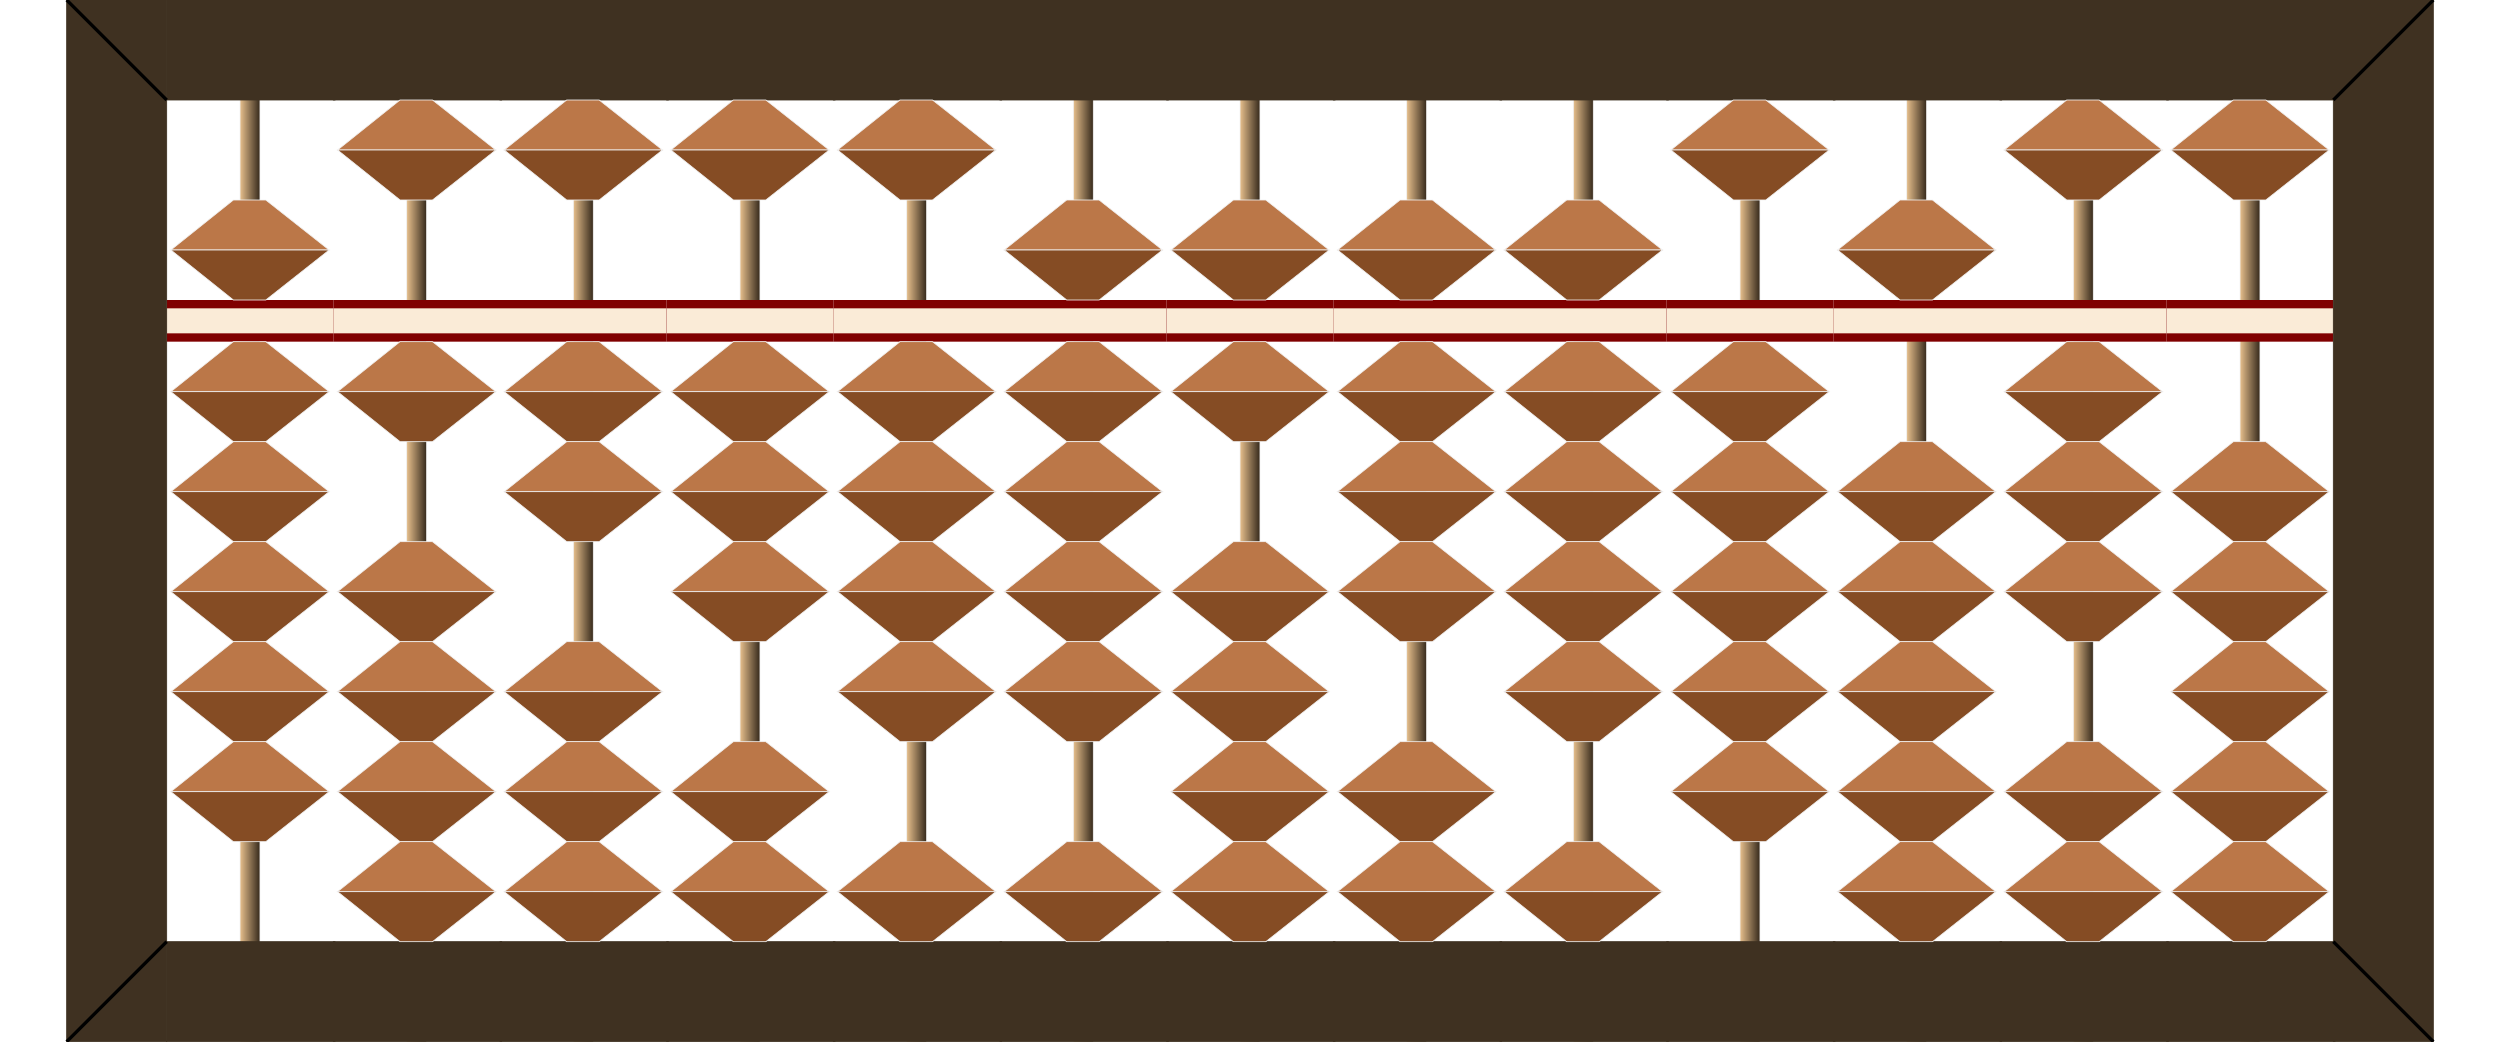
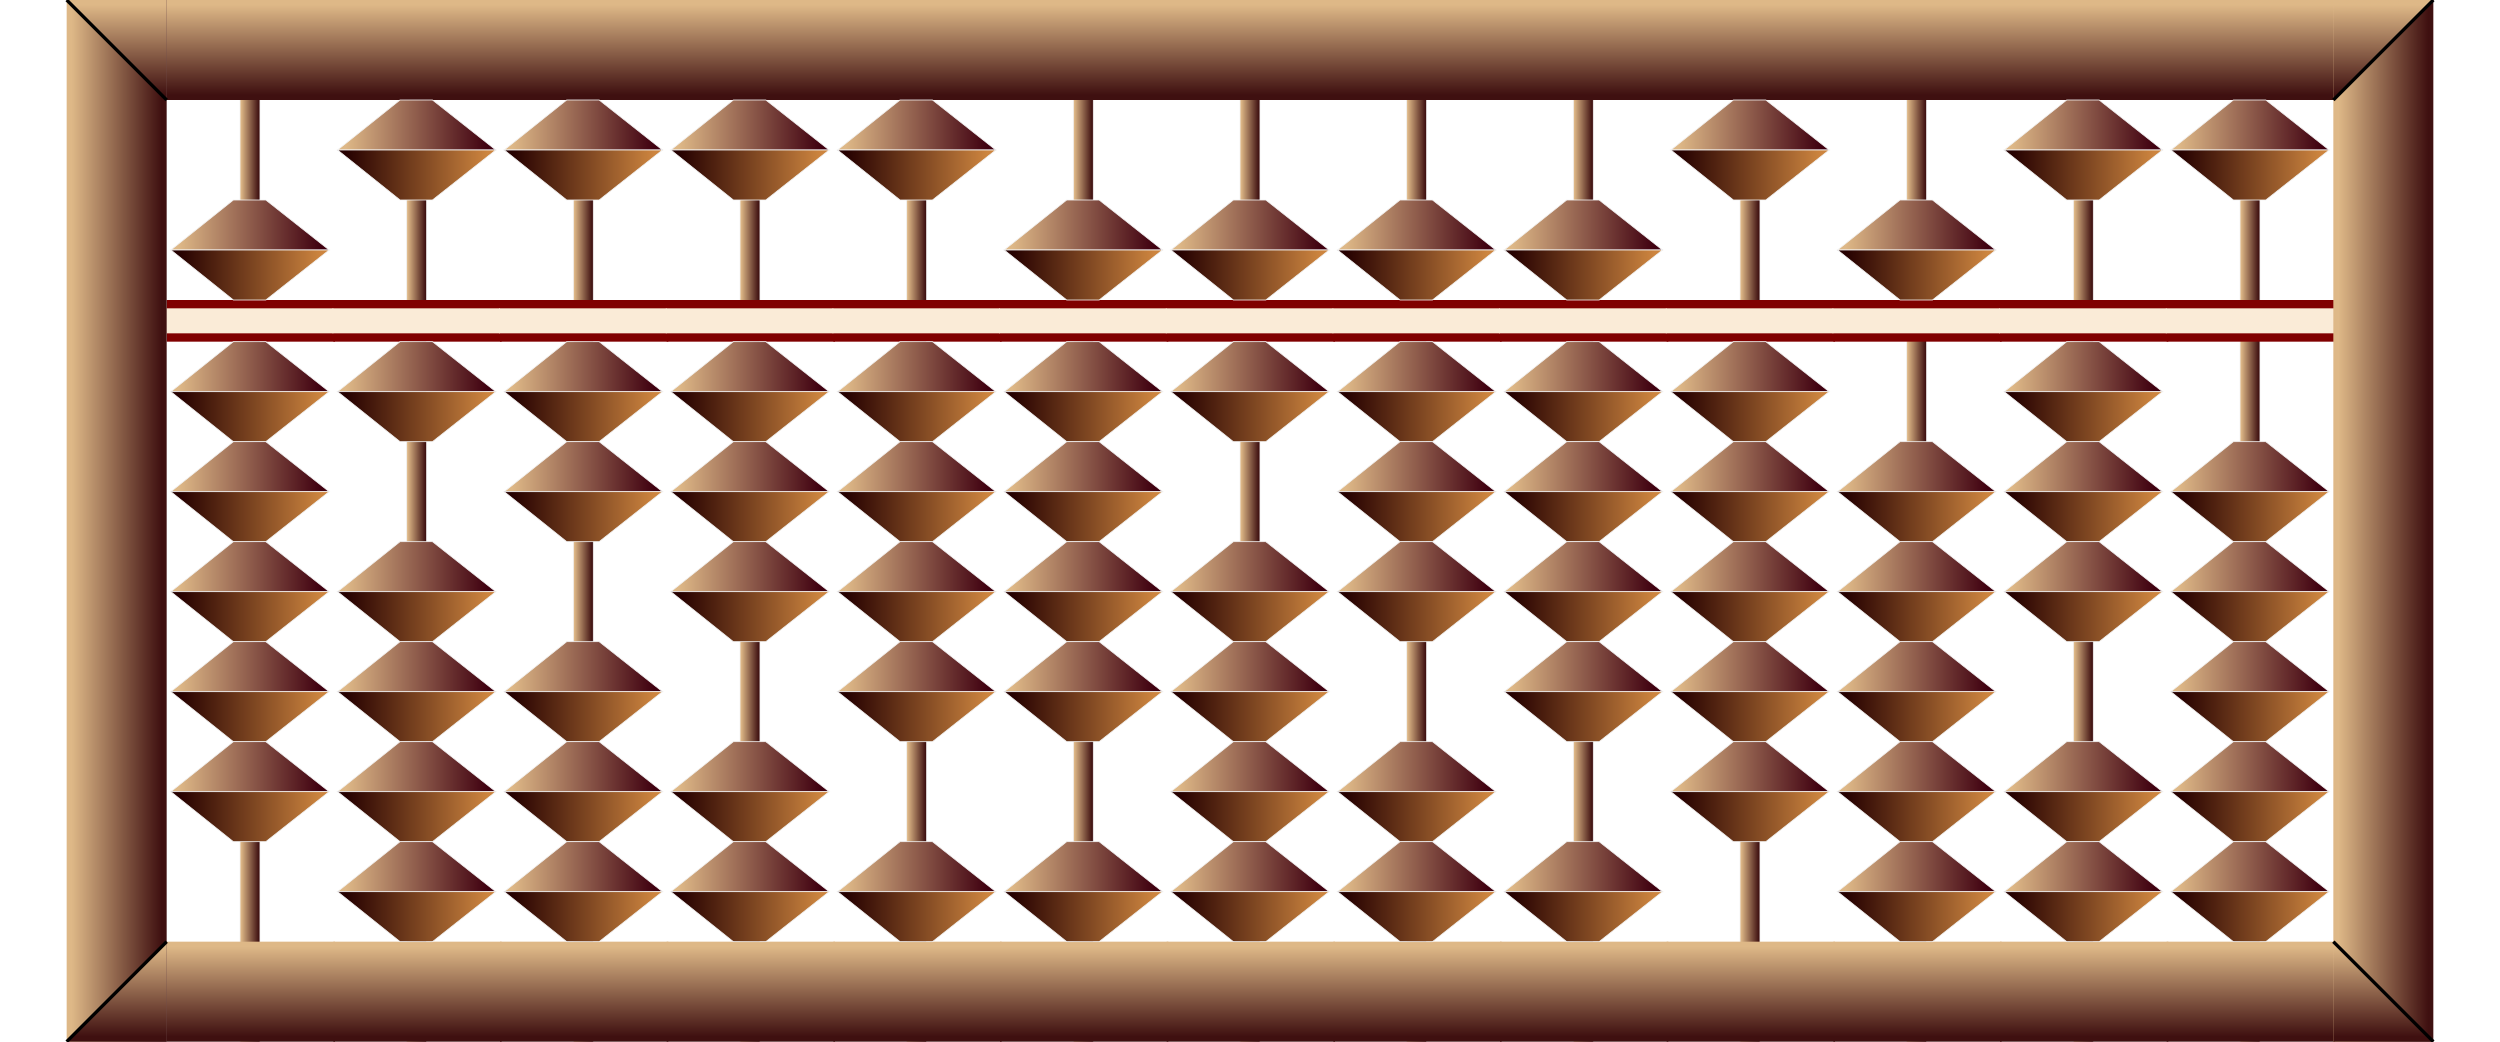
<svg xmlns="http://www.w3.org/2000/svg" x="0px" y="0px" width="750.0px" height="312.5px" viewBox="0 0 3000 1250">
  <defs>
    <radialGradient id="grad1" cx="50%" cy="50%" r="50%" fx="30%" fy="40%">
      <stop offset="0%" stop-color="antiquewhite" />
      <stop offset="80%" stop-color="Darkgreen" />
    </radialGradient>
    <linearGradient id="rodgrad">
      <stop offset="5%" stop-color="BurlyWood" />
-       <stop offset="95%" stop-color="#3f3121" />
+       <stop offset="95%" stop-color="#3f1010" />
+     </linearGradient>
+     <linearGradient id="rodgrad2" gradientTransform="rotate(90)">
+       <stop offset="5%" stop-color="BurlyWood" />
+       <stop offset="95%" stop-color="#3f1010" />
+     </linearGradient>
+     <linearGradient id="jap1">
+       <stop offset="5%" stop-color="BurlyWood" />
+       <stop offset="95%" stop-color="#3f0010" />
+     </linearGradient>
+     <linearGradient id="jap2">
+       <stop offset="5%" stop-color="#250000" />
+       <stop offset="95%" stop-color="Peru" />
    </linearGradient>
    <g id="bead">
-       <polygon fill="#bb7748" stroke="#F2F2F2" points="80,0 5,60 195,60 119,0" />
-       <polygon fill="#854c24" stroke="#F2F2F2" points="119,120 195,60 5,60 80,120" />
+       <polygon fill="url(#jap1)" stroke="#F2F2F2" points="80,0 5,60 195,60 119,0" />
+       <polygon fill="url(#jap2)" stroke="#F2F2F2" points="119,120 195,60 5,60 80,120" />
    </g>
    <g id="bead2">
      <ellipse cx="100" cy="60" rx="90" ry="59.5" fill="url(#grad1)" stroke="#F2F2F2" />
    </g>
    <g id="frame">
-       <rect y="0" fill="#3f3121" stroke="#3f3121" width="202" height="120" />
+       <rect y="0" fill="url(#rodgrad2)" width="202" height="120" />
    </g>
    <g id="bar">
-       <rect x="0" y="0" width="200" height="50" fill="Maroon" />
-       <rect y="10" fill="AntiqueWhite" width="200" height="30" />
+       <rect x="0" y="0" width="202" height="50" fill="Maroon" />
+       <rect x="-1" y="10" fill="AntiqueWhite" width="202" height="30" />
    </g>
    <g id="bardot">
      <use href="#bar" />
      <circle cx="100" cy="25" r="12" stroke="black" stroke-width="3" fill="green" />
    </g>
  </defs>
  <rect x="288" y="0.5" fill="url(#rodgrad)" stroke="#F2F2F2" width="24" height="1250" />
  <use href="#frame" x="200" y="0" />
  <use href="#frame" x="200" y="1130" />
  <use href="#bar" x="200" y="360" />
  <use href="#bead" x="200" y="240" />
  <use href="#bead" x="200" y="410" />
  <use href="#bead" x="200" y="530" />
  <use href="#bead" x="200" y="650" />
  <use href="#bead" x="200" y="770" />
  <use href="#bead" x="200" y="890" />
  <rect x="488" y="0.5" fill="url(#rodgrad)" stroke="#F2F2F2" width="24" height="1250" />
  <use href="#frame" x="400" y="0" />
  <use href="#frame" x="400" y="1130" />
  <use href="#bar" x="400" y="360" />
  <use href="#bead" x="400" y="120" />
  <use href="#bead" x="400" y="410" />
  <use href="#bead" x="400" y="650" />
  <use href="#bead" x="400" y="770" />
  <use href="#bead" x="400" y="890" />
  <use href="#bead" x="400" y="1010" />
  <rect x="688" y="0.5" fill="url(#rodgrad)" stroke="#F2F2F2" width="24" height="1250" />
  <use href="#frame" x="600" y="0" />
  <use href="#frame" x="600" y="1130" />
  <use href="#bar" x="600" y="360" />
  <use href="#bead" x="600" y="120" />
  <use href="#bead" x="600" y="410" />
  <use href="#bead" x="600" y="530" />
  <use href="#bead" x="600" y="770" />
  <use href="#bead" x="600" y="890" />
  <use href="#bead" x="600" y="1010" />
  <rect x="888" y="0.5" fill="url(#rodgrad)" stroke="#F2F2F2" width="24" height="1250" />
  <use href="#frame" x="800" y="0" />
  <use href="#frame" x="800" y="1130" />
  <use href="#bar" x="800" y="360" />
  <use href="#bead" x="800" y="120" />
  <use href="#bead" x="800" y="410" />
  <use href="#bead" x="800" y="530" />
  <use href="#bead" x="800" y="650" />
  <use href="#bead" x="800" y="890" />
  <use href="#bead" x="800" y="1010" />
  <rect x="1088" y="0.5" fill="url(#rodgrad)" stroke="#F2F2F2" width="24" height="1250" />
  <use href="#frame" x="1000" y="0" />
  <use href="#frame" x="1000" y="1130" />
  <use href="#bar" x="1000" y="360" />
  <use href="#bead" x="1000" y="120" />
  <use href="#bead" x="1000" y="410" />
  <use href="#bead" x="1000" y="530" />
  <use href="#bead" x="1000" y="650" />
  <use href="#bead" x="1000" y="770" />
  <use href="#bead" x="1000" y="1010" />
  <rect x="1288" y="0.5" fill="url(#rodgrad)" stroke="#F2F2F2" width="24" height="1250" />
  <use href="#frame" x="1200" y="0" />
  <use href="#frame" x="1200" y="1130" />
  <use href="#bar" x="1200" y="360" />
  <use href="#bead" x="1200" y="240" />
  <use href="#bead" x="1200" y="410" />
  <use href="#bead" x="1200" y="530" />
  <use href="#bead" x="1200" y="650" />
  <use href="#bead" x="1200" y="770" />
  <use href="#bead" x="1200" y="1010" />
  <rect x="1488" y="0.5" fill="url(#rodgrad)" stroke="#F2F2F2" width="24" height="1250" />
  <use href="#frame" x="1400" y="0" />
  <use href="#frame" x="1400" y="1130" />
  <use href="#bar" x="1400" y="360" />
  <use href="#bead" x="1400" y="240" />
  <use href="#bead" x="1400" y="410" />
  <use href="#bead" x="1400" y="650" />
  <use href="#bead" x="1400" y="770" />
  <use href="#bead" x="1400" y="890" />
  <use href="#bead" x="1400" y="1010" />
  <rect x="1688" y="0.5" fill="url(#rodgrad)" stroke="#F2F2F2" width="24" height="1250" />
  <use href="#frame" x="1600" y="0" />
  <use href="#frame" x="1600" y="1130" />
  <use href="#bar" x="1600" y="360" />
  <use href="#bead" x="1600" y="240" />
  <use href="#bead" x="1600" y="410" />
  <use href="#bead" x="1600" y="530" />
  <use href="#bead" x="1600" y="650" />
  <use href="#bead" x="1600" y="890" />
  <use href="#bead" x="1600" y="1010" />
  <rect x="1888" y="0.5" fill="url(#rodgrad)" stroke="#F2F2F2" width="24" height="1250" />
  <use href="#frame" x="1800" y="0" />
  <use href="#frame" x="1800" y="1130" />
  <use href="#bar" x="1800" y="360" />
  <use href="#bead" x="1800" y="240" />
  <use href="#bead" x="1800" y="410" />
  <use href="#bead" x="1800" y="530" />
  <use href="#bead" x="1800" y="650" />
  <use href="#bead" x="1800" y="770" />
  <use href="#bead" x="1800" y="1010" />
  <rect x="2088" y="0.5" fill="url(#rodgrad)" stroke="#F2F2F2" width="24" height="1250" />
  <use href="#frame" x="2000" y="0" />
  <use href="#frame" x="2000" y="1130" />
  <use href="#bar" x="2000" y="360" />
  <use href="#bead" x="2000" y="120" />
  <use href="#bead" x="2000" y="410" />
  <use href="#bead" x="2000" y="530" />
  <use href="#bead" x="2000" y="650" />
  <use href="#bead" x="2000" y="770" />
  <use href="#bead" x="2000" y="890" />
  <rect x="2288" y="0.5" fill="url(#rodgrad)" stroke="#F2F2F2" width="24" height="1250" />
  <use href="#frame" x="2200" y="0" />
  <use href="#frame" x="2200" y="1130" />
  <use href="#bar" x="2200" y="360" />
  <use href="#bead" x="2200" y="240" />
  <use href="#bead" x="2200" y="530" />
  <use href="#bead" x="2200" y="650" />
  <use href="#bead" x="2200" y="770" />
  <use href="#bead" x="2200" y="890" />
  <use href="#bead" x="2200" y="1010" />
  <rect x="2488" y="0.5" fill="url(#rodgrad)" stroke="#F2F2F2" width="24" height="1250" />
  <use href="#frame" x="2400" y="0" />
  <use href="#frame" x="2400" y="1130" />
  <use href="#bar" x="2400" y="360" />
  <use href="#bead" x="2400" y="120" />
  <use href="#bead" x="2400" y="410" />
  <use href="#bead" x="2400" y="530" />
  <use href="#bead" x="2400" y="650" />
  <use href="#bead" x="2400" y="890" />
  <use href="#bead" x="2400" y="1010" />
  <rect x="2688" y="0.5" fill="url(#rodgrad)" stroke="#F2F2F2" width="24" height="1250" />
  <use href="#frame" x="2600" y="0" />
  <use href="#frame" x="2600" y="1130" />
  <use href="#bar" x="2600" y="360" />
  <use href="#bead" x="2600" y="120" />
  <use href="#bead" x="2600" y="530" />
  <use href="#bead" x="2600" y="650" />
  <use href="#bead" x="2600" y="770" />
  <use href="#bead" x="2600" y="890" />
  <use href="#bead" x="2600" y="1010" />
-   <rect x="80" y="0" fill="#3f3121" stroke="#3f3121" width="120" height="1250" />
+   <rect x="80" y="0" fill="url(#rodgrad)" width="120" height="1250" />
+   <polygon fill="url(#rodgrad2)" points="80,0 200,120 200,0" />
  <line x1="80" y1="0" x2="200" y2="120" stroke="black" stroke-width="4" />
+   <polygon fill="url(#rodgrad2)" points="80,1250      200,1130 200,1250" />
  <line x1="80" y1="1250" x2="200" y2="1130" stroke="black" stroke-width="4" />
-   <rect x="2800" y="0" fill="#3f3121" stroke="#3f3121" width="120" height="1250" />
+   <rect x="2800" y="0" fill="url(#rodgrad)" width="120" height="1250" />
+   <polygon fill="url(#rodgrad2)" points="2800,120      2920,0 2800,0" />
  <line x1="2800" y1="120" x2="2920" y2="0" stroke="black" stroke-width="4" />
+   <polygon fill="url(#rodgrad2)" points="2800,     1130 2920,1250 2800,1250" />
  <line x1="2800" y1="1130" x2="2920" y2="1250" stroke="black" stroke-width="4" />
</svg>
